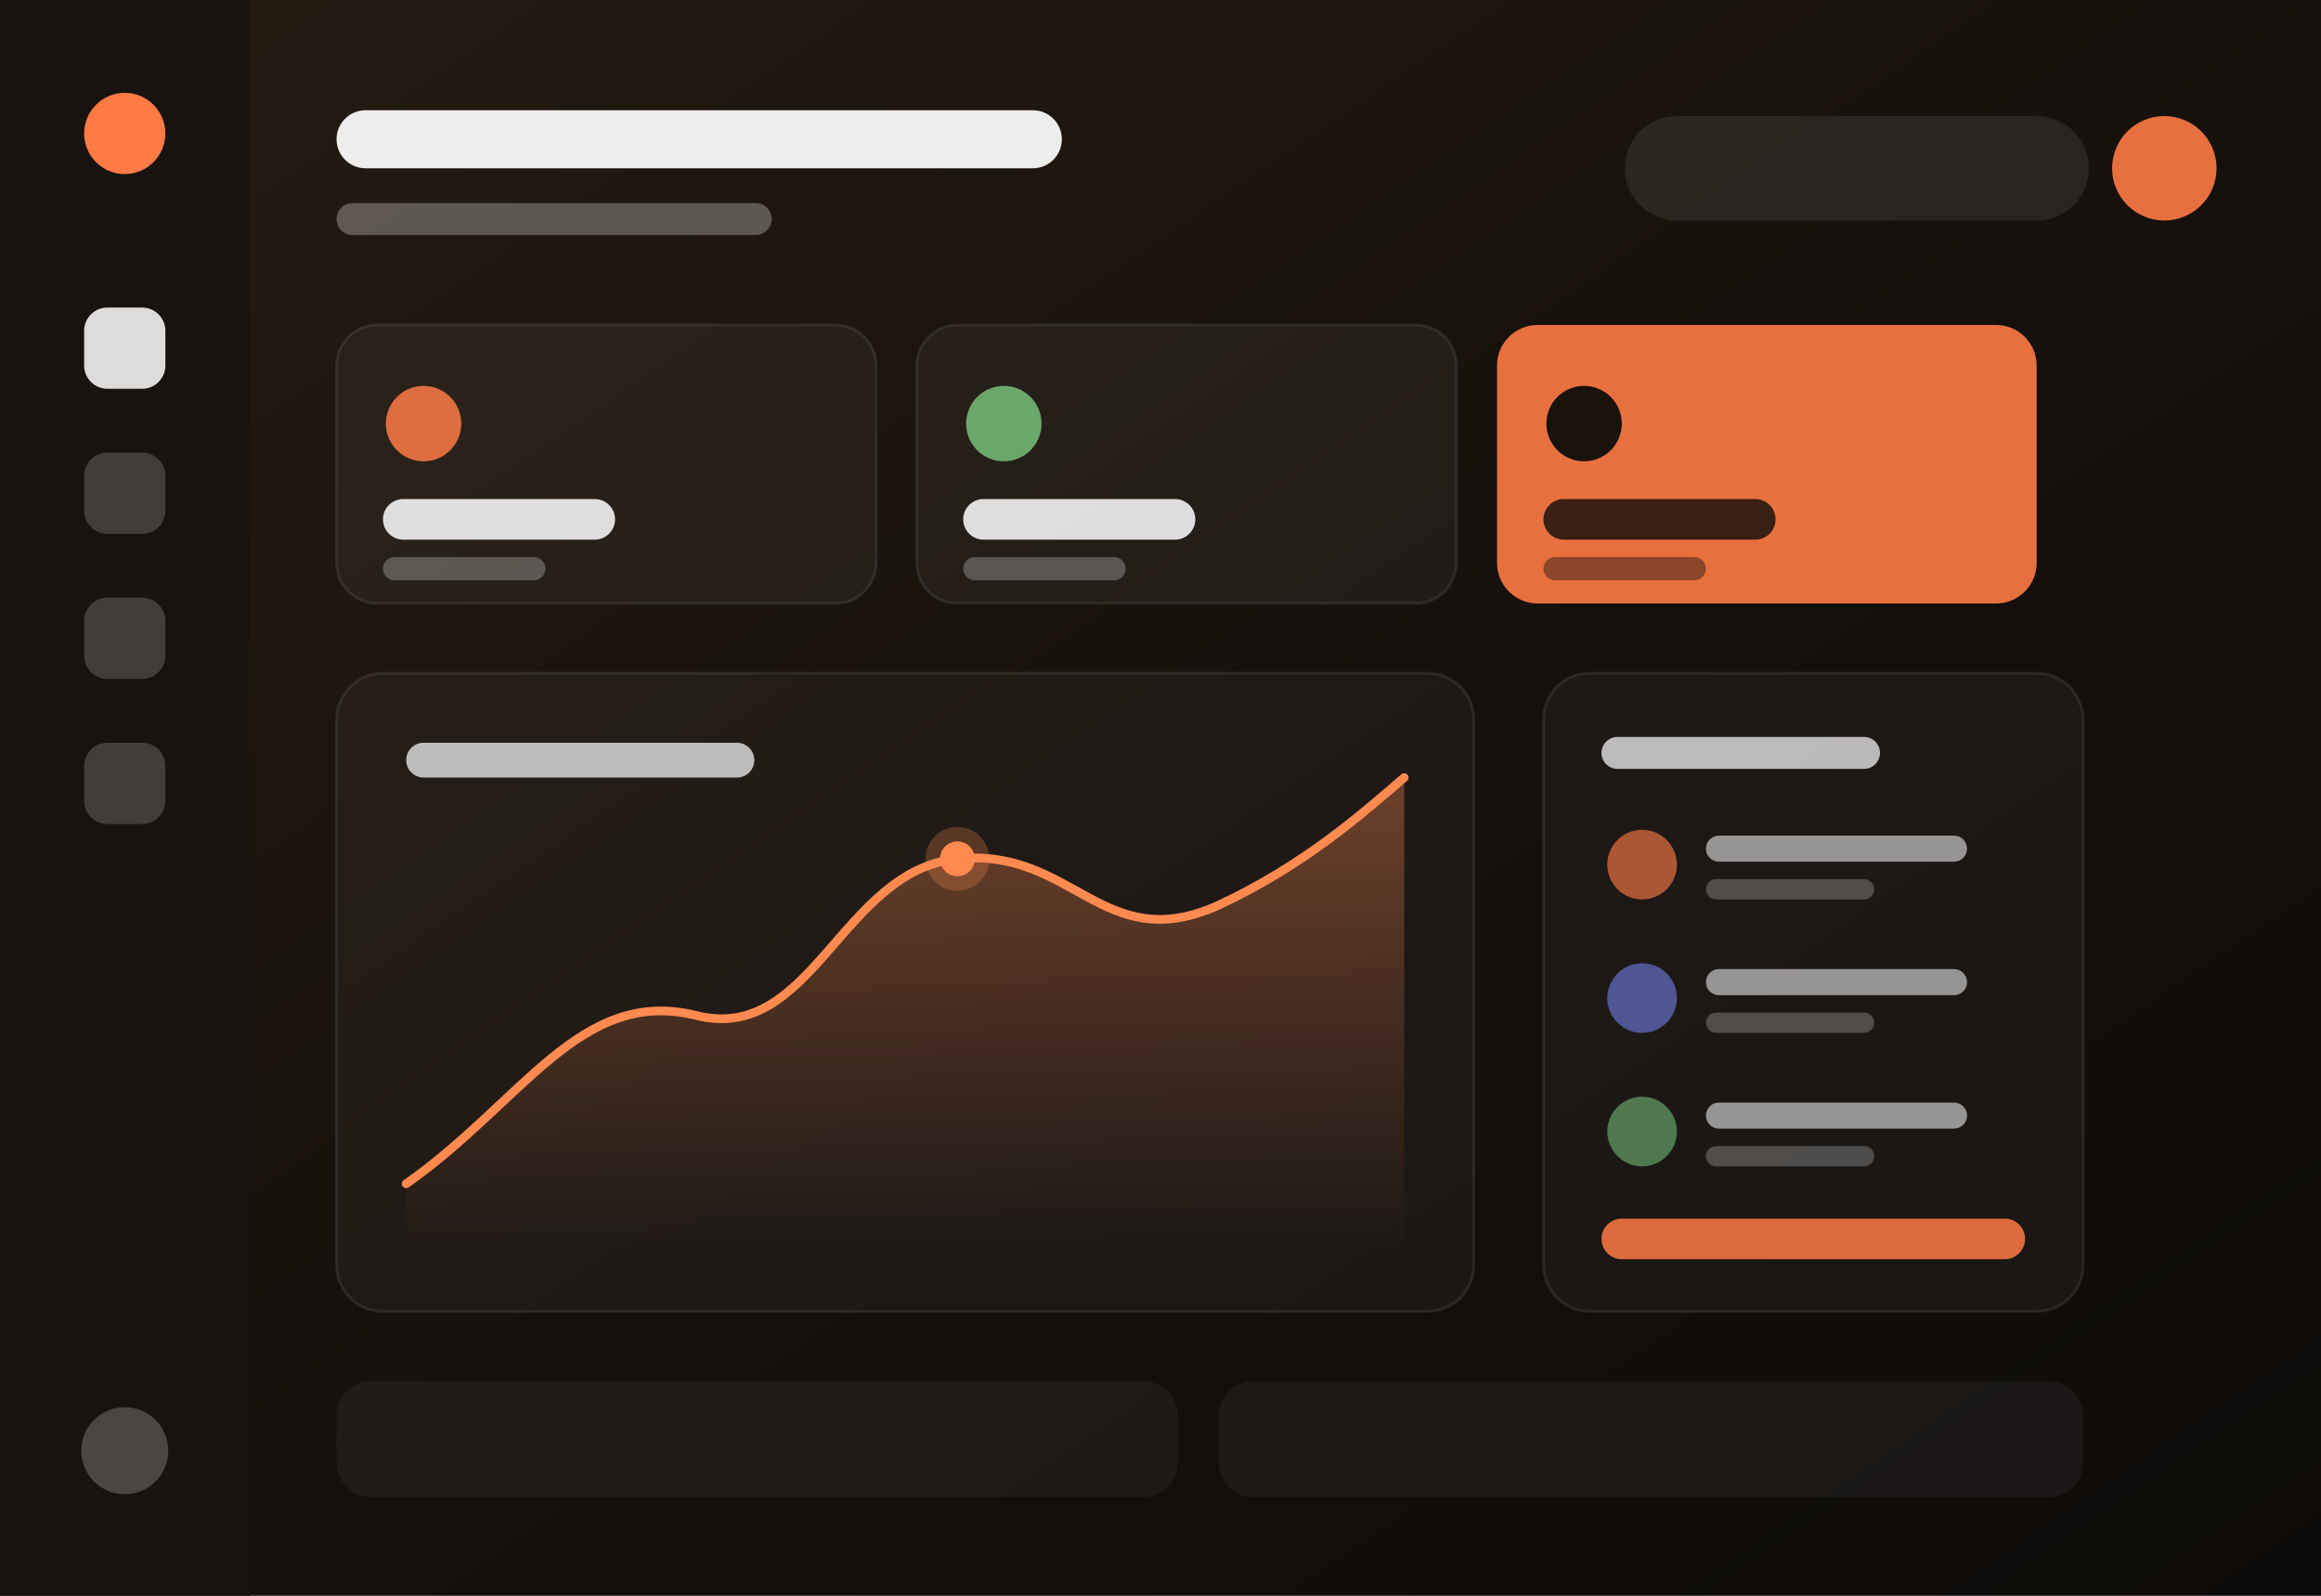
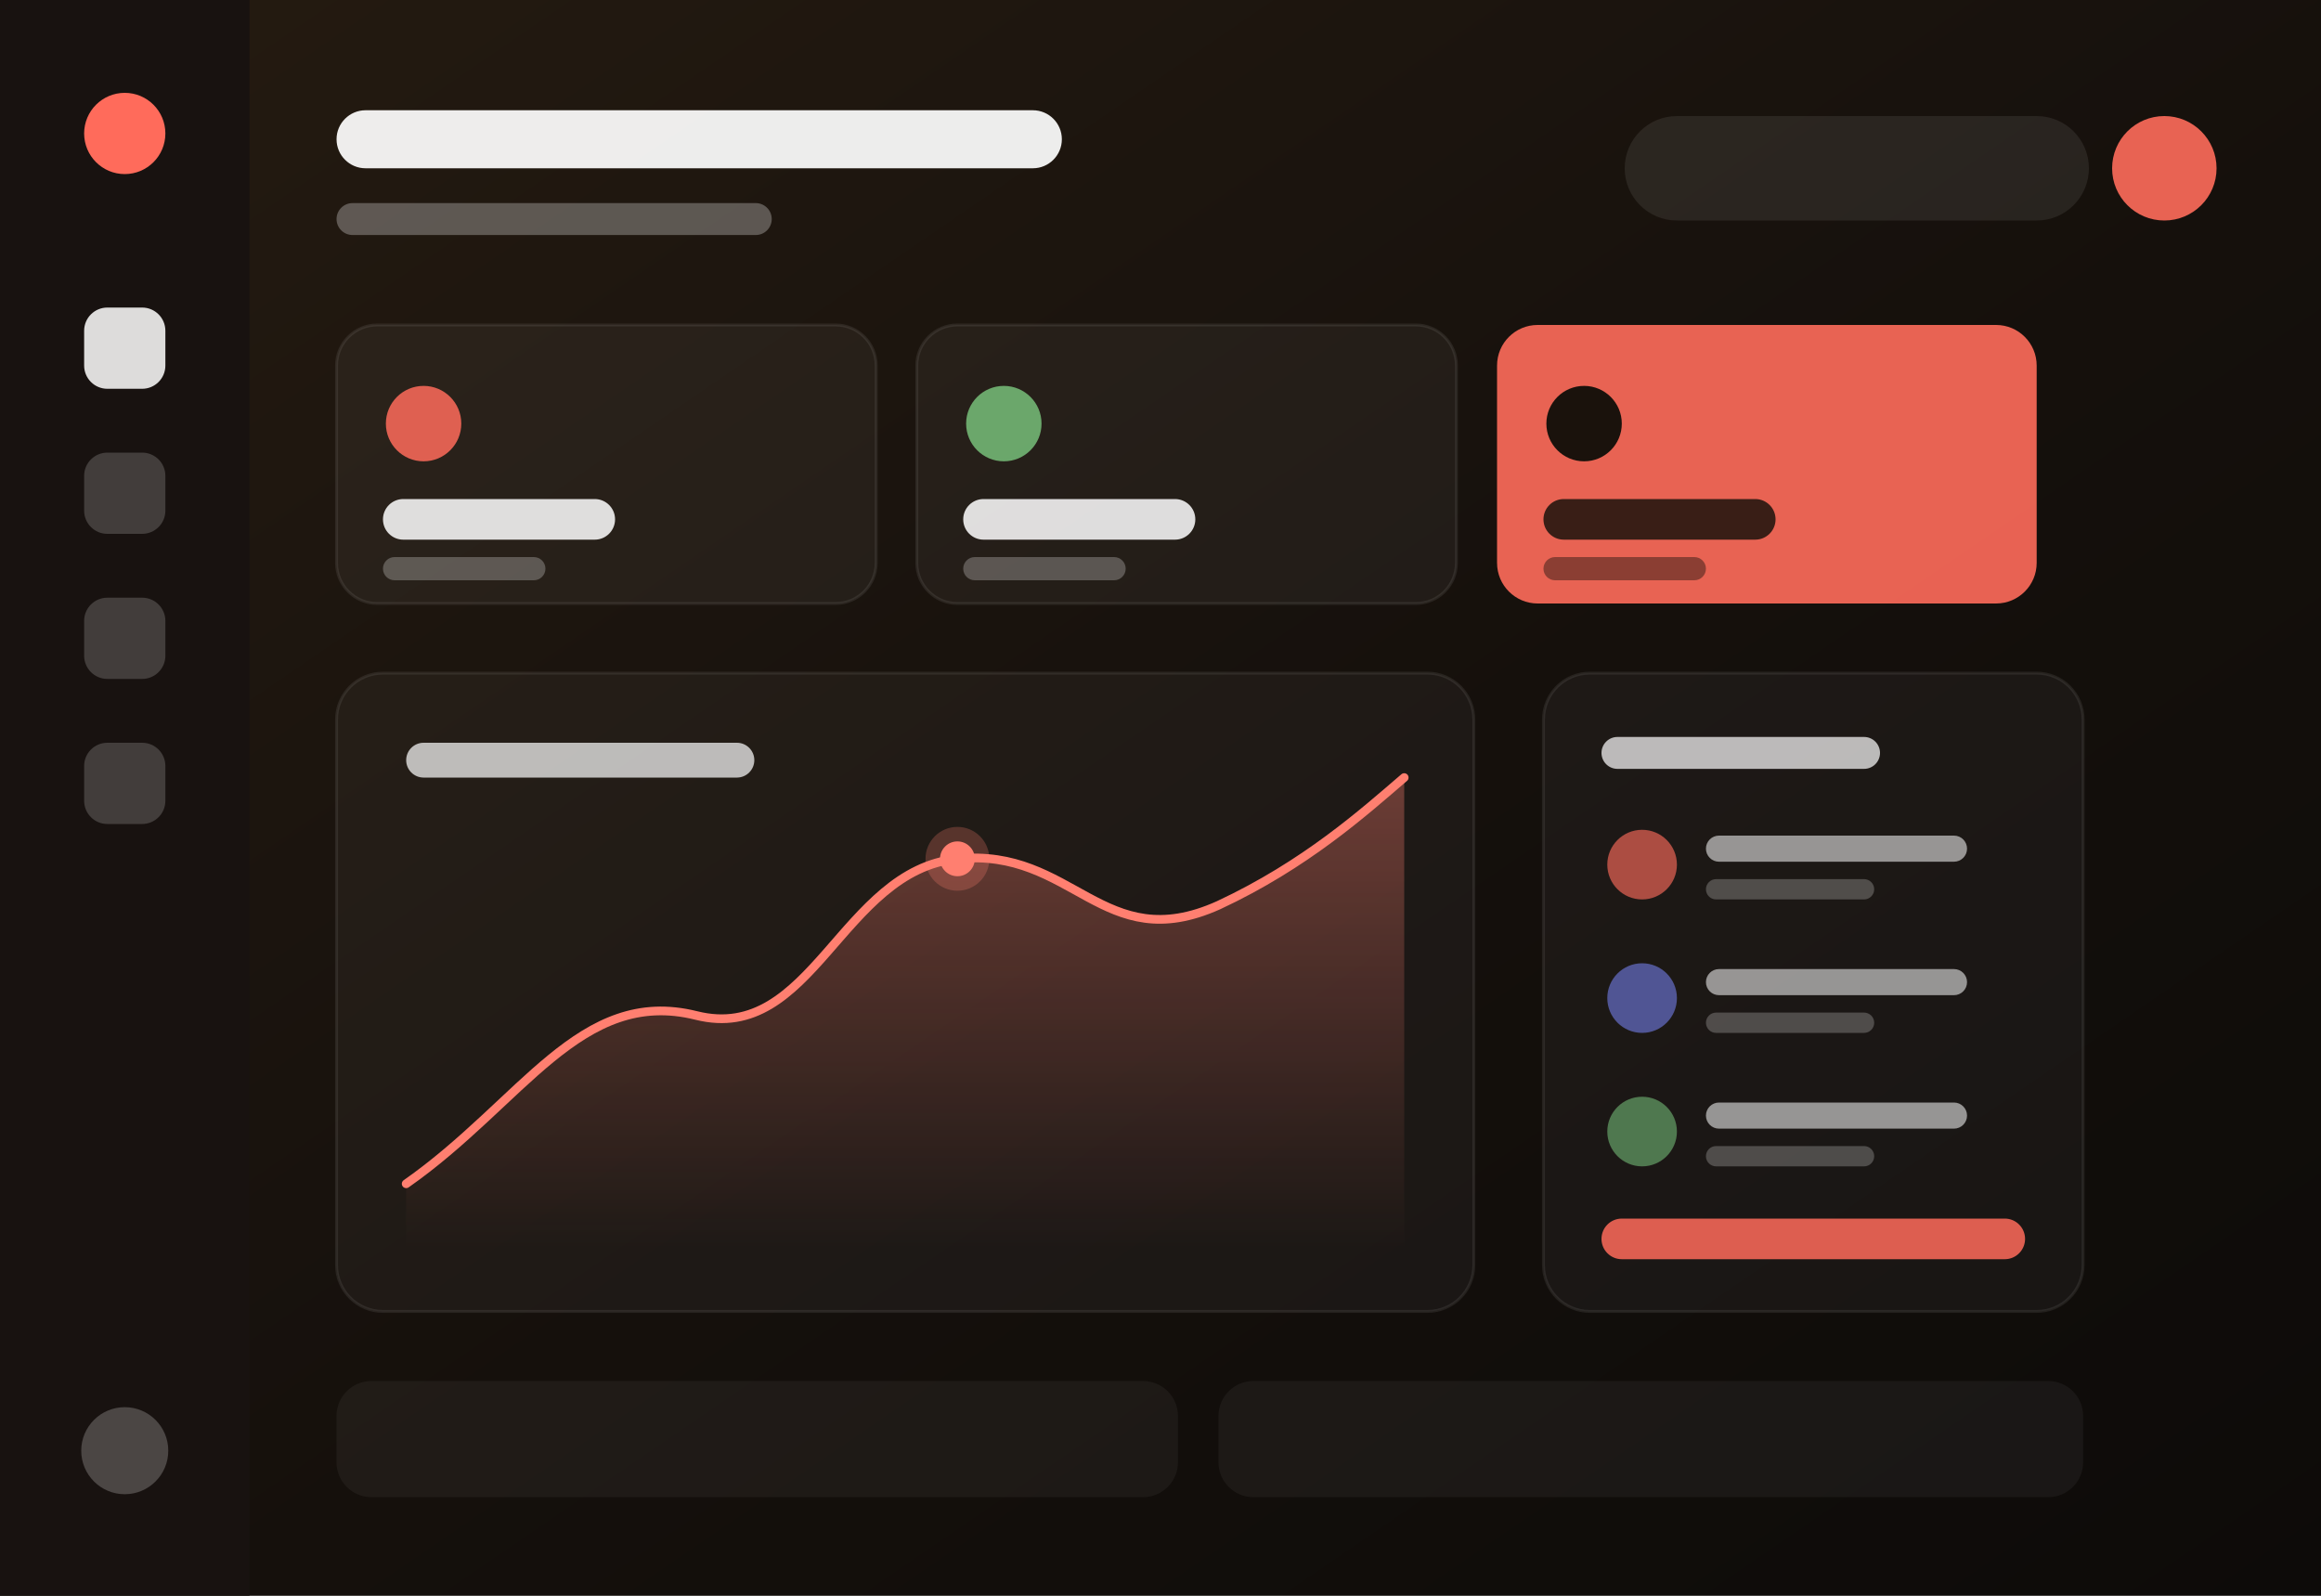
<svg xmlns="http://www.w3.org/2000/svg" viewBox="0 0 800 550">
  <defs>
    <linearGradient id="bg" x1="0" y1="0" x2="1" y2="1">
      <stop offset="0" stop-color="#251b11" />
      <stop offset="0.55" stop-color="#15100c" />
      <stop offset="1" stop-color="#0d0b09" />
    </linearGradient>
    <linearGradient id="area" x1="0" y1="0" x2="0" y2="1">
-       <stop offset="0" stop-color="#ff8a50" stop-opacity="0.35" />
-       <stop offset="1" stop-color="#ff8a50" stop-opacity="0" />
+       <stop offset="0" stop-color="#ff7f70" stop-opacity="0.35" />
+       <stop offset="1" stop-color="#ff7f70" stop-opacity="0" />
    </linearGradient>
  </defs>
  <rect width="800" height="550" fill="url(#bg)" />
  <rect width="86" height="550" fill="#181210" />
-   <circle cx="43" cy="46" r="14" fill="#ff7a45" />
+   <circle cx="43" cy="46" r="14" fill="#ff6b5b" />
  <rect x="29" y="106" width="28" height="28" rx="8" fill="#ffffff" opacity="0.85" />
  <rect x="29" y="156" width="28" height="28" rx="8" fill="#ffffff" opacity="0.18" />
  <rect x="29" y="206" width="28" height="28" rx="8" fill="#ffffff" opacity="0.18" />
  <rect x="29" y="256" width="28" height="28" rx="8" fill="#ffffff" opacity="0.18" />
  <circle cx="43" cy="500" r="15" fill="#ffffff" opacity="0.22" />
  <rect x="116" y="38" width="250" height="20" rx="10" fill="#ffffff" opacity="0.92" />
  <rect x="116" y="70" width="150" height="11" rx="5.5" fill="#ffffff" opacity="0.28" />
  <rect x="560" y="40" width="160" height="36" rx="18" fill="#ffffff" opacity="0.08" />
-   <circle cx="746" cy="58" r="18" fill="#ff7a45" opacity="0.9" />
+   <circle cx="746" cy="58" r="18" fill="#ff6b5b" opacity="0.9" />
  <g>
    <rect x="116" y="112" width="186" height="96" rx="14" fill="#ffffff" opacity="0.05" />
    <rect x="116" y="112" width="186" height="96" rx="14" fill="none" stroke="#ffffff" stroke-opacity="0.08" />
-     <circle cx="146" cy="146" r="13" fill="#ff7a45" opacity="0.85" />
+     <circle cx="146" cy="146" r="13" fill="#ff6b5b" opacity="0.85" />
    <rect x="132" y="172" width="80" height="14" rx="7" fill="#ffffff" opacity="0.85" />
    <rect x="132" y="192" width="56" height="8" rx="4" fill="#ffffff" opacity="0.25" />
  </g>
  <g>
    <rect x="316" y="112" width="186" height="96" rx="14" fill="#ffffff" opacity="0.05" />
    <rect x="316" y="112" width="186" height="96" rx="14" fill="none" stroke="#ffffff" stroke-opacity="0.08" />
    <circle cx="346" cy="146" r="13" fill="#7cc97f" opacity="0.8" />
    <rect x="332" y="172" width="80" height="14" rx="7" fill="#ffffff" opacity="0.85" />
    <rect x="332" y="192" width="56" height="8" rx="4" fill="#ffffff" opacity="0.25" />
  </g>
  <g>
-     <rect x="516" y="112" width="186" height="96" rx="14" fill="#ff7a45" opacity="0.9" />
+     <rect x="516" y="112" width="186" height="96" rx="14" fill="#ff6b5b" opacity="0.9" />
    <circle cx="546" cy="146" r="13" fill="#1a120c" />
    <rect x="532" y="172" width="80" height="14" rx="7" fill="#1a120c" opacity="0.85" />
    <rect x="532" y="192" width="56" height="8" rx="4" fill="#1a120c" opacity="0.45" />
  </g>
  <rect x="116" y="232" width="392" height="220" rx="16" fill="#ffffff" opacity="0.04" />
  <rect x="116" y="232" width="392" height="220" rx="16" fill="none" stroke="#ffffff" stroke-opacity="0.08" />
  <rect x="140" y="256" width="120" height="12" rx="6" fill="#ffffff" opacity="0.7" />
  <path d="M140 408 C180 380 200 340 240 350 C280 360 290 300 330 296 C370 292 380 330 420 312 C450 298 470 280 484 268 L484 430 L140 430 Z" fill="url(#area)" />
-   <path d="M140 408 C180 380 200 340 240 350 C280 360 290 300 330 296 C370 292 380 330 420 312 C450 298 470 280 484 268" fill="none" stroke="#ff8a50" stroke-width="3" stroke-linecap="round" />
-   <circle cx="330" cy="296" r="6" fill="#ff8a50" />
-   <circle cx="330" cy="296" r="11" fill="#ff8a50" opacity="0.25" />
+   <path d="M140 408 C180 380 200 340 240 350 C280 360 290 300 330 296 C370 292 380 330 420 312 C450 298 470 280 484 268" fill="none" stroke="#ff7f70" stroke-width="3" stroke-linecap="round" />
+   <circle cx="330" cy="296" r="6" fill="#ff7f70" />
+   <circle cx="330" cy="296" r="11" fill="#ff7f70" opacity="0.25" />
  <rect x="532" y="232" width="186" height="220" rx="16" fill="#ffffff" opacity="0.04" />
  <rect x="532" y="232" width="186" height="220" rx="16" fill="none" stroke="#ffffff" stroke-opacity="0.08" />
  <rect x="552" y="254" width="96" height="11" rx="5.5" fill="#ffffff" opacity="0.7" />
  <g opacity="0.9">
-     <circle cx="566" cy="298" r="12" fill="#ff7a45" opacity="0.7" />
+     <circle cx="566" cy="298" r="12" fill="#ff6b5b" opacity="0.7" />
    <rect x="588" y="288" width="90" height="9" rx="4.5" fill="#ffffff" opacity="0.6" />
    <rect x="588" y="303" width="58" height="7" rx="3.5" fill="#ffffff" opacity="0.25" />
  </g>
  <g opacity="0.9">
    <circle cx="566" cy="344" r="12" fill="#7c89ff" opacity="0.6" />
    <rect x="588" y="334" width="90" height="9" rx="4.5" fill="#ffffff" opacity="0.6" />
    <rect x="588" y="349" width="58" height="7" rx="3.5" fill="#ffffff" opacity="0.25" />
  </g>
  <g opacity="0.9">
    <circle cx="566" cy="390" r="12" fill="#7cc97f" opacity="0.6" />
    <rect x="588" y="380" width="90" height="9" rx="4.5" fill="#ffffff" opacity="0.6" />
    <rect x="588" y="395" width="58" height="7" rx="3.5" fill="#ffffff" opacity="0.25" />
  </g>
-   <rect x="552" y="420" width="146" height="14" rx="7" fill="#ff7a45" opacity="0.85" />
+   <rect x="552" y="420" width="146" height="14" rx="7" fill="#ff6b5b" opacity="0.85" />
  <rect x="116" y="476" width="290" height="40" rx="12" fill="#ffffff" opacity="0.05" />
  <rect x="420" y="476" width="298" height="40" rx="12" fill="#ffffff" opacity="0.05" />
</svg>
